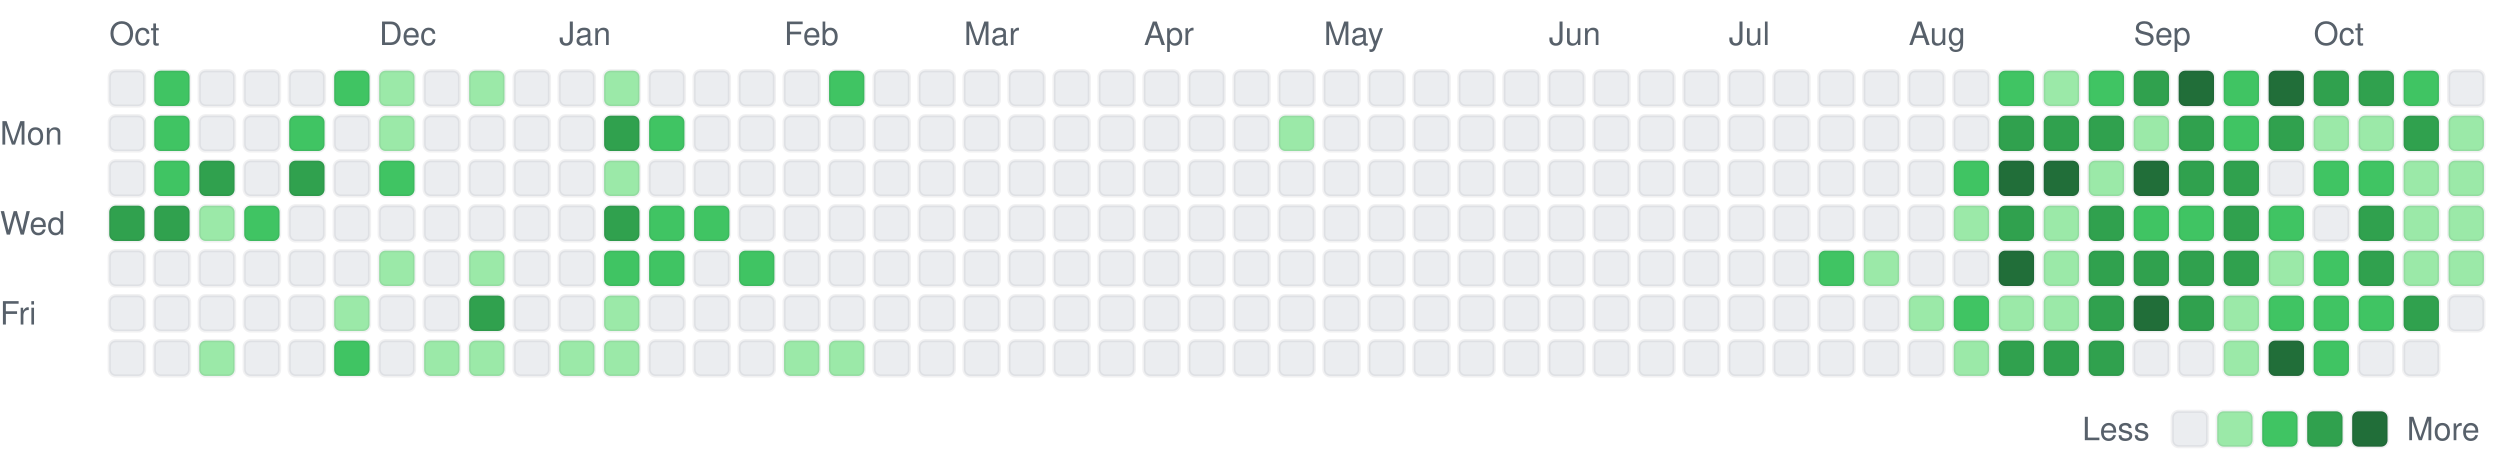
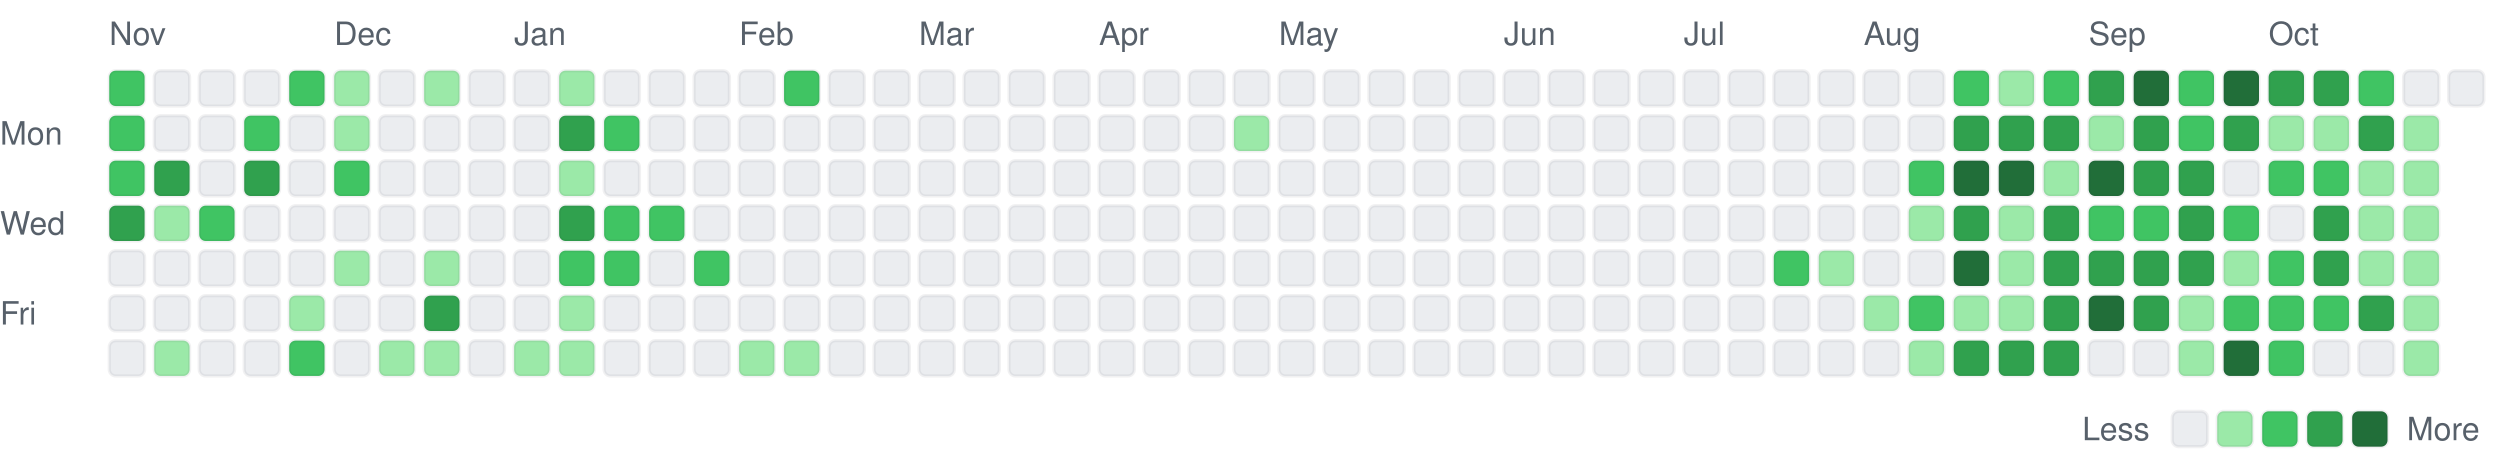
<svg xmlns="http://www.w3.org/2000/svg" width="778" height="146" viewBox="0 0 778 146" role="img" aria-label="LeetCode submissions per day, last 53 weeks">
  <style>text{font:10px -apple-system, Segoe UI, Helvetica, Arial, sans-serif;fill:#57606a}rect{rx:2px;ry:2px;stroke:rgba(27,31,35,.06);stroke-width:1px}.l0{fill:#ebedf0}.l1{fill:#9be9a8}.l2{fill:#40c463}.l3{fill:#30a14e}.l4{fill:#216e39}@media (prefers-color-scheme:dark){text{fill:#8b949e}rect{stroke:rgba(255,255,255,.05)}.l0{fill:#161b22}.l1{fill:#0e4429}.l2{fill:#006d32}.l3{fill:#26a641}.l4{fill:#39d353}}</style>
-   <text x="34" y="14">Oct</text>
-   <rect class="l0" x="34" y="22" width="11" height="11" />
-   <rect class="l0" x="34" y="36" width="11" height="11" />
-   <rect class="l0" x="34" y="50" width="11" height="11" />
+   <text x="34" y="14">Nov</text>
+   <rect class="l2" x="34" y="22" width="11" height="11" />
+   <rect class="l2" x="34" y="36" width="11" height="11" />
+   <rect class="l2" x="34" y="50" width="11" height="11" />
  <rect class="l3" x="34" y="64" width="11" height="11" />
  <rect class="l0" x="34" y="78" width="11" height="11" />
  <rect class="l0" x="34" y="92" width="11" height="11" />
  <rect class="l0" x="34" y="106" width="11" height="11" />
-   <rect class="l2" x="48" y="22" width="11" height="11" />
-   <rect class="l2" x="48" y="36" width="11" height="11" />
-   <rect class="l2" x="48" y="50" width="11" height="11" />
-   <rect class="l3" x="48" y="64" width="11" height="11" />
+   <rect class="l0" x="48" y="22" width="11" height="11" />
+   <rect class="l0" x="48" y="36" width="11" height="11" />
+   <rect class="l3" x="48" y="50" width="11" height="11" />
+   <rect class="l1" x="48" y="64" width="11" height="11" />
  <rect class="l0" x="48" y="78" width="11" height="11" />
  <rect class="l0" x="48" y="92" width="11" height="11" />
-   <rect class="l0" x="48" y="106" width="11" height="11" />
+   <rect class="l1" x="48" y="106" width="11" height="11" />
  <rect class="l0" x="62" y="22" width="11" height="11" />
  <rect class="l0" x="62" y="36" width="11" height="11" />
-   <rect class="l3" x="62" y="50" width="11" height="11" />
-   <rect class="l1" x="62" y="64" width="11" height="11" />
+   <rect class="l0" x="62" y="50" width="11" height="11" />
+   <rect class="l2" x="62" y="64" width="11" height="11" />
  <rect class="l0" x="62" y="78" width="11" height="11" />
  <rect class="l0" x="62" y="92" width="11" height="11" />
-   <rect class="l1" x="62" y="106" width="11" height="11" />
+   <rect class="l0" x="62" y="106" width="11" height="11" />
  <rect class="l0" x="76" y="22" width="11" height="11" />
-   <rect class="l0" x="76" y="36" width="11" height="11" />
-   <rect class="l0" x="76" y="50" width="11" height="11" />
-   <rect class="l2" x="76" y="64" width="11" height="11" />
+   <rect class="l2" x="76" y="36" width="11" height="11" />
+   <rect class="l3" x="76" y="50" width="11" height="11" />
+   <rect class="l0" x="76" y="64" width="11" height="11" />
  <rect class="l0" x="76" y="78" width="11" height="11" />
  <rect class="l0" x="76" y="92" width="11" height="11" />
  <rect class="l0" x="76" y="106" width="11" height="11" />
-   <rect class="l0" x="90" y="22" width="11" height="11" />
-   <rect class="l2" x="90" y="36" width="11" height="11" />
-   <rect class="l3" x="90" y="50" width="11" height="11" />
+   <rect class="l2" x="90" y="22" width="11" height="11" />
+   <rect class="l0" x="90" y="36" width="11" height="11" />
+   <rect class="l0" x="90" y="50" width="11" height="11" />
  <rect class="l0" x="90" y="64" width="11" height="11" />
  <rect class="l0" x="90" y="78" width="11" height="11" />
-   <rect class="l0" x="90" y="92" width="11" height="11" />
-   <rect class="l0" x="90" y="106" width="11" height="11" />
-   <rect class="l2" x="104" y="22" width="11" height="11" />
-   <rect class="l0" x="104" y="36" width="11" height="11" />
-   <rect class="l0" x="104" y="50" width="11" height="11" />
+   <rect class="l1" x="90" y="92" width="11" height="11" />
+   <rect class="l2" x="90" y="106" width="11" height="11" />
+   <text x="104" y="14">Dec</text>
+   <rect class="l1" x="104" y="22" width="11" height="11" />
+   <rect class="l1" x="104" y="36" width="11" height="11" />
+   <rect class="l2" x="104" y="50" width="11" height="11" />
  <rect class="l0" x="104" y="64" width="11" height="11" />
-   <rect class="l0" x="104" y="78" width="11" height="11" />
-   <rect class="l1" x="104" y="92" width="11" height="11" />
-   <rect class="l2" x="104" y="106" width="11" height="11" />
-   <text x="118" y="14">Dec</text>
-   <rect class="l1" x="118" y="22" width="11" height="11" />
-   <rect class="l1" x="118" y="36" width="11" height="11" />
-   <rect class="l2" x="118" y="50" width="11" height="11" />
+   <rect class="l1" x="104" y="78" width="11" height="11" />
+   <rect class="l0" x="104" y="92" width="11" height="11" />
+   <rect class="l0" x="104" y="106" width="11" height="11" />
+   <rect class="l0" x="118" y="22" width="11" height="11" />
+   <rect class="l0" x="118" y="36" width="11" height="11" />
+   <rect class="l0" x="118" y="50" width="11" height="11" />
  <rect class="l0" x="118" y="64" width="11" height="11" />
-   <rect class="l1" x="118" y="78" width="11" height="11" />
+   <rect class="l0" x="118" y="78" width="11" height="11" />
  <rect class="l0" x="118" y="92" width="11" height="11" />
-   <rect class="l0" x="118" y="106" width="11" height="11" />
-   <rect class="l0" x="132" y="22" width="11" height="11" />
+   <rect class="l1" x="118" y="106" width="11" height="11" />
+   <rect class="l1" x="132" y="22" width="11" height="11" />
  <rect class="l0" x="132" y="36" width="11" height="11" />
  <rect class="l0" x="132" y="50" width="11" height="11" />
  <rect class="l0" x="132" y="64" width="11" height="11" />
-   <rect class="l0" x="132" y="78" width="11" height="11" />
-   <rect class="l0" x="132" y="92" width="11" height="11" />
+   <rect class="l1" x="132" y="78" width="11" height="11" />
+   <rect class="l3" x="132" y="92" width="11" height="11" />
  <rect class="l1" x="132" y="106" width="11" height="11" />
-   <rect class="l1" x="146" y="22" width="11" height="11" />
+   <rect class="l0" x="146" y="22" width="11" height="11" />
  <rect class="l0" x="146" y="36" width="11" height="11" />
  <rect class="l0" x="146" y="50" width="11" height="11" />
  <rect class="l0" x="146" y="64" width="11" height="11" />
-   <rect class="l1" x="146" y="78" width="11" height="11" />
-   <rect class="l3" x="146" y="92" width="11" height="11" />
-   <rect class="l1" x="146" y="106" width="11" height="11" />
+   <rect class="l0" x="146" y="78" width="11" height="11" />
+   <rect class="l0" x="146" y="92" width="11" height="11" />
+   <rect class="l0" x="146" y="106" width="11" height="11" />
+   <text x="160" y="14">Jan</text>
  <rect class="l0" x="160" y="22" width="11" height="11" />
  <rect class="l0" x="160" y="36" width="11" height="11" />
  <rect class="l0" x="160" y="50" width="11" height="11" />
  <rect class="l0" x="160" y="64" width="11" height="11" />
  <rect class="l0" x="160" y="78" width="11" height="11" />
  <rect class="l0" x="160" y="92" width="11" height="11" />
-   <rect class="l0" x="160" y="106" width="11" height="11" />
-   <text x="174" y="14">Jan</text>
-   <rect class="l0" x="174" y="22" width="11" height="11" />
-   <rect class="l0" x="174" y="36" width="11" height="11" />
-   <rect class="l0" x="174" y="50" width="11" height="11" />
-   <rect class="l0" x="174" y="64" width="11" height="11" />
-   <rect class="l0" x="174" y="78" width="11" height="11" />
-   <rect class="l0" x="174" y="92" width="11" height="11" />
+   <rect class="l1" x="160" y="106" width="11" height="11" />
+   <rect class="l1" x="174" y="22" width="11" height="11" />
+   <rect class="l3" x="174" y="36" width="11" height="11" />
+   <rect class="l1" x="174" y="50" width="11" height="11" />
+   <rect class="l3" x="174" y="64" width="11" height="11" />
+   <rect class="l2" x="174" y="78" width="11" height="11" />
+   <rect class="l1" x="174" y="92" width="11" height="11" />
  <rect class="l1" x="174" y="106" width="11" height="11" />
-   <rect class="l1" x="188" y="22" width="11" height="11" />
-   <rect class="l3" x="188" y="36" width="11" height="11" />
-   <rect class="l1" x="188" y="50" width="11" height="11" />
-   <rect class="l3" x="188" y="64" width="11" height="11" />
+   <rect class="l0" x="188" y="22" width="11" height="11" />
+   <rect class="l2" x="188" y="36" width="11" height="11" />
+   <rect class="l0" x="188" y="50" width="11" height="11" />
+   <rect class="l2" x="188" y="64" width="11" height="11" />
  <rect class="l2" x="188" y="78" width="11" height="11" />
-   <rect class="l1" x="188" y="92" width="11" height="11" />
-   <rect class="l1" x="188" y="106" width="11" height="11" />
+   <rect class="l0" x="188" y="92" width="11" height="11" />
+   <rect class="l0" x="188" y="106" width="11" height="11" />
  <rect class="l0" x="202" y="22" width="11" height="11" />
-   <rect class="l2" x="202" y="36" width="11" height="11" />
+   <rect class="l0" x="202" y="36" width="11" height="11" />
  <rect class="l0" x="202" y="50" width="11" height="11" />
  <rect class="l2" x="202" y="64" width="11" height="11" />
-   <rect class="l2" x="202" y="78" width="11" height="11" />
+   <rect class="l0" x="202" y="78" width="11" height="11" />
  <rect class="l0" x="202" y="92" width="11" height="11" />
  <rect class="l0" x="202" y="106" width="11" height="11" />
  <rect class="l0" x="216" y="22" width="11" height="11" />
  <rect class="l0" x="216" y="36" width="11" height="11" />
  <rect class="l0" x="216" y="50" width="11" height="11" />
-   <rect class="l2" x="216" y="64" width="11" height="11" />
-   <rect class="l0" x="216" y="78" width="11" height="11" />
+   <rect class="l0" x="216" y="64" width="11" height="11" />
+   <rect class="l2" x="216" y="78" width="11" height="11" />
  <rect class="l0" x="216" y="92" width="11" height="11" />
  <rect class="l0" x="216" y="106" width="11" height="11" />
+   <text x="230" y="14">Feb</text>
  <rect class="l0" x="230" y="22" width="11" height="11" />
  <rect class="l0" x="230" y="36" width="11" height="11" />
  <rect class="l0" x="230" y="50" width="11" height="11" />
  <rect class="l0" x="230" y="64" width="11" height="11" />
-   <rect class="l2" x="230" y="78" width="11" height="11" />
+   <rect class="l0" x="230" y="78" width="11" height="11" />
  <rect class="l0" x="230" y="92" width="11" height="11" />
-   <rect class="l0" x="230" y="106" width="11" height="11" />
-   <text x="244" y="14">Feb</text>
-   <rect class="l0" x="244" y="22" width="11" height="11" />
+   <rect class="l1" x="230" y="106" width="11" height="11" />
+   <rect class="l2" x="244" y="22" width="11" height="11" />
  <rect class="l0" x="244" y="36" width="11" height="11" />
  <rect class="l0" x="244" y="50" width="11" height="11" />
  <rect class="l0" x="244" y="64" width="11" height="11" />
  <rect class="l0" x="244" y="78" width="11" height="11" />
  <rect class="l0" x="244" y="92" width="11" height="11" />
  <rect class="l1" x="244" y="106" width="11" height="11" />
-   <rect class="l2" x="258" y="22" width="11" height="11" />
+   <rect class="l0" x="258" y="22" width="11" height="11" />
  <rect class="l0" x="258" y="36" width="11" height="11" />
  <rect class="l0" x="258" y="50" width="11" height="11" />
  <rect class="l0" x="258" y="64" width="11" height="11" />
  <rect class="l0" x="258" y="78" width="11" height="11" />
  <rect class="l0" x="258" y="92" width="11" height="11" />
-   <rect class="l1" x="258" y="106" width="11" height="11" />
+   <rect class="l0" x="258" y="106" width="11" height="11" />
  <rect class="l0" x="272" y="22" width="11" height="11" />
  <rect class="l0" x="272" y="36" width="11" height="11" />
  <rect class="l0" x="272" y="50" width="11" height="11" />
  <rect class="l0" x="272" y="64" width="11" height="11" />
  <rect class="l0" x="272" y="78" width="11" height="11" />
  <rect class="l0" x="272" y="92" width="11" height="11" />
  <rect class="l0" x="272" y="106" width="11" height="11" />
+   <text x="286" y="14">Mar</text>
  <rect class="l0" x="286" y="22" width="11" height="11" />
  <rect class="l0" x="286" y="36" width="11" height="11" />
  <rect class="l0" x="286" y="50" width="11" height="11" />
  <rect class="l0" x="286" y="64" width="11" height="11" />
  <rect class="l0" x="286" y="78" width="11" height="11" />
  <rect class="l0" x="286" y="92" width="11" height="11" />
  <rect class="l0" x="286" y="106" width="11" height="11" />
-   <text x="300" y="14">Mar</text>
  <rect class="l0" x="300" y="22" width="11" height="11" />
  <rect class="l0" x="300" y="36" width="11" height="11" />
  <rect class="l0" x="300" y="50" width="11" height="11" />
  <rect class="l0" x="300" y="64" width="11" height="11" />
  <rect class="l0" x="300" y="78" width="11" height="11" />
  <rect class="l0" x="300" y="92" width="11" height="11" />
  <rect class="l0" x="300" y="106" width="11" height="11" />
  <rect class="l0" x="314" y="22" width="11" height="11" />
  <rect class="l0" x="314" y="36" width="11" height="11" />
  <rect class="l0" x="314" y="50" width="11" height="11" />
  <rect class="l0" x="314" y="64" width="11" height="11" />
  <rect class="l0" x="314" y="78" width="11" height="11" />
  <rect class="l0" x="314" y="92" width="11" height="11" />
  <rect class="l0" x="314" y="106" width="11" height="11" />
  <rect class="l0" x="328" y="22" width="11" height="11" />
  <rect class="l0" x="328" y="36" width="11" height="11" />
  <rect class="l0" x="328" y="50" width="11" height="11" />
  <rect class="l0" x="328" y="64" width="11" height="11" />
  <rect class="l0" x="328" y="78" width="11" height="11" />
  <rect class="l0" x="328" y="92" width="11" height="11" />
  <rect class="l0" x="328" y="106" width="11" height="11" />
+   <text x="342" y="14">Apr</text>
  <rect class="l0" x="342" y="22" width="11" height="11" />
  <rect class="l0" x="342" y="36" width="11" height="11" />
  <rect class="l0" x="342" y="50" width="11" height="11" />
  <rect class="l0" x="342" y="64" width="11" height="11" />
  <rect class="l0" x="342" y="78" width="11" height="11" />
  <rect class="l0" x="342" y="92" width="11" height="11" />
  <rect class="l0" x="342" y="106" width="11" height="11" />
-   <text x="356" y="14">Apr</text>
  <rect class="l0" x="356" y="22" width="11" height="11" />
  <rect class="l0" x="356" y="36" width="11" height="11" />
  <rect class="l0" x="356" y="50" width="11" height="11" />
  <rect class="l0" x="356" y="64" width="11" height="11" />
  <rect class="l0" x="356" y="78" width="11" height="11" />
  <rect class="l0" x="356" y="92" width="11" height="11" />
  <rect class="l0" x="356" y="106" width="11" height="11" />
  <rect class="l0" x="370" y="22" width="11" height="11" />
  <rect class="l0" x="370" y="36" width="11" height="11" />
  <rect class="l0" x="370" y="50" width="11" height="11" />
  <rect class="l0" x="370" y="64" width="11" height="11" />
  <rect class="l0" x="370" y="78" width="11" height="11" />
  <rect class="l0" x="370" y="92" width="11" height="11" />
  <rect class="l0" x="370" y="106" width="11" height="11" />
  <rect class="l0" x="384" y="22" width="11" height="11" />
-   <rect class="l0" x="384" y="36" width="11" height="11" />
+   <rect class="l1" x="384" y="36" width="11" height="11" />
  <rect class="l0" x="384" y="50" width="11" height="11" />
  <rect class="l0" x="384" y="64" width="11" height="11" />
  <rect class="l0" x="384" y="78" width="11" height="11" />
  <rect class="l0" x="384" y="92" width="11" height="11" />
  <rect class="l0" x="384" y="106" width="11" height="11" />
+   <text x="398" y="14">May</text>
  <rect class="l0" x="398" y="22" width="11" height="11" />
-   <rect class="l1" x="398" y="36" width="11" height="11" />
+   <rect class="l0" x="398" y="36" width="11" height="11" />
  <rect class="l0" x="398" y="50" width="11" height="11" />
  <rect class="l0" x="398" y="64" width="11" height="11" />
  <rect class="l0" x="398" y="78" width="11" height="11" />
  <rect class="l0" x="398" y="92" width="11" height="11" />
  <rect class="l0" x="398" y="106" width="11" height="11" />
-   <text x="412" y="14">May</text>
  <rect class="l0" x="412" y="22" width="11" height="11" />
  <rect class="l0" x="412" y="36" width="11" height="11" />
  <rect class="l0" x="412" y="50" width="11" height="11" />
  <rect class="l0" x="412" y="64" width="11" height="11" />
  <rect class="l0" x="412" y="78" width="11" height="11" />
  <rect class="l0" x="412" y="92" width="11" height="11" />
  <rect class="l0" x="412" y="106" width="11" height="11" />
  <rect class="l0" x="426" y="22" width="11" height="11" />
  <rect class="l0" x="426" y="36" width="11" height="11" />
  <rect class="l0" x="426" y="50" width="11" height="11" />
  <rect class="l0" x="426" y="64" width="11" height="11" />
  <rect class="l0" x="426" y="78" width="11" height="11" />
  <rect class="l0" x="426" y="92" width="11" height="11" />
  <rect class="l0" x="426" y="106" width="11" height="11" />
  <rect class="l0" x="440" y="22" width="11" height="11" />
  <rect class="l0" x="440" y="36" width="11" height="11" />
  <rect class="l0" x="440" y="50" width="11" height="11" />
  <rect class="l0" x="440" y="64" width="11" height="11" />
  <rect class="l0" x="440" y="78" width="11" height="11" />
  <rect class="l0" x="440" y="92" width="11" height="11" />
  <rect class="l0" x="440" y="106" width="11" height="11" />
  <rect class="l0" x="454" y="22" width="11" height="11" />
  <rect class="l0" x="454" y="36" width="11" height="11" />
  <rect class="l0" x="454" y="50" width="11" height="11" />
  <rect class="l0" x="454" y="64" width="11" height="11" />
  <rect class="l0" x="454" y="78" width="11" height="11" />
  <rect class="l0" x="454" y="92" width="11" height="11" />
  <rect class="l0" x="454" y="106" width="11" height="11" />
+   <text x="468" y="14">Jun</text>
  <rect class="l0" x="468" y="22" width="11" height="11" />
  <rect class="l0" x="468" y="36" width="11" height="11" />
  <rect class="l0" x="468" y="50" width="11" height="11" />
  <rect class="l0" x="468" y="64" width="11" height="11" />
  <rect class="l0" x="468" y="78" width="11" height="11" />
  <rect class="l0" x="468" y="92" width="11" height="11" />
  <rect class="l0" x="468" y="106" width="11" height="11" />
-   <text x="482" y="14">Jun</text>
  <rect class="l0" x="482" y="22" width="11" height="11" />
  <rect class="l0" x="482" y="36" width="11" height="11" />
  <rect class="l0" x="482" y="50" width="11" height="11" />
  <rect class="l0" x="482" y="64" width="11" height="11" />
  <rect class="l0" x="482" y="78" width="11" height="11" />
  <rect class="l0" x="482" y="92" width="11" height="11" />
  <rect class="l0" x="482" y="106" width="11" height="11" />
  <rect class="l0" x="496" y="22" width="11" height="11" />
  <rect class="l0" x="496" y="36" width="11" height="11" />
  <rect class="l0" x="496" y="50" width="11" height="11" />
  <rect class="l0" x="496" y="64" width="11" height="11" />
  <rect class="l0" x="496" y="78" width="11" height="11" />
  <rect class="l0" x="496" y="92" width="11" height="11" />
  <rect class="l0" x="496" y="106" width="11" height="11" />
  <rect class="l0" x="510" y="22" width="11" height="11" />
  <rect class="l0" x="510" y="36" width="11" height="11" />
  <rect class="l0" x="510" y="50" width="11" height="11" />
  <rect class="l0" x="510" y="64" width="11" height="11" />
  <rect class="l0" x="510" y="78" width="11" height="11" />
  <rect class="l0" x="510" y="92" width="11" height="11" />
  <rect class="l0" x="510" y="106" width="11" height="11" />
+   <text x="524" y="14">Jul</text>
  <rect class="l0" x="524" y="22" width="11" height="11" />
  <rect class="l0" x="524" y="36" width="11" height="11" />
  <rect class="l0" x="524" y="50" width="11" height="11" />
  <rect class="l0" x="524" y="64" width="11" height="11" />
  <rect class="l0" x="524" y="78" width="11" height="11" />
  <rect class="l0" x="524" y="92" width="11" height="11" />
  <rect class="l0" x="524" y="106" width="11" height="11" />
-   <text x="538" y="14">Jul</text>
  <rect class="l0" x="538" y="22" width="11" height="11" />
  <rect class="l0" x="538" y="36" width="11" height="11" />
  <rect class="l0" x="538" y="50" width="11" height="11" />
  <rect class="l0" x="538" y="64" width="11" height="11" />
  <rect class="l0" x="538" y="78" width="11" height="11" />
  <rect class="l0" x="538" y="92" width="11" height="11" />
  <rect class="l0" x="538" y="106" width="11" height="11" />
  <rect class="l0" x="552" y="22" width="11" height="11" />
  <rect class="l0" x="552" y="36" width="11" height="11" />
  <rect class="l0" x="552" y="50" width="11" height="11" />
  <rect class="l0" x="552" y="64" width="11" height="11" />
-   <rect class="l0" x="552" y="78" width="11" height="11" />
+   <rect class="l2" x="552" y="78" width="11" height="11" />
  <rect class="l0" x="552" y="92" width="11" height="11" />
  <rect class="l0" x="552" y="106" width="11" height="11" />
  <rect class="l0" x="566" y="22" width="11" height="11" />
  <rect class="l0" x="566" y="36" width="11" height="11" />
  <rect class="l0" x="566" y="50" width="11" height="11" />
  <rect class="l0" x="566" y="64" width="11" height="11" />
-   <rect class="l2" x="566" y="78" width="11" height="11" />
+   <rect class="l1" x="566" y="78" width="11" height="11" />
  <rect class="l0" x="566" y="92" width="11" height="11" />
  <rect class="l0" x="566" y="106" width="11" height="11" />
+   <text x="580" y="14">Aug</text>
  <rect class="l0" x="580" y="22" width="11" height="11" />
  <rect class="l0" x="580" y="36" width="11" height="11" />
  <rect class="l0" x="580" y="50" width="11" height="11" />
  <rect class="l0" x="580" y="64" width="11" height="11" />
-   <rect class="l1" x="580" y="78" width="11" height="11" />
-   <rect class="l0" x="580" y="92" width="11" height="11" />
+   <rect class="l0" x="580" y="78" width="11" height="11" />
+   <rect class="l1" x="580" y="92" width="11" height="11" />
  <rect class="l0" x="580" y="106" width="11" height="11" />
-   <text x="594" y="14">Aug</text>
  <rect class="l0" x="594" y="22" width="11" height="11" />
  <rect class="l0" x="594" y="36" width="11" height="11" />
-   <rect class="l0" x="594" y="50" width="11" height="11" />
-   <rect class="l0" x="594" y="64" width="11" height="11" />
+   <rect class="l2" x="594" y="50" width="11" height="11" />
+   <rect class="l1" x="594" y="64" width="11" height="11" />
  <rect class="l0" x="594" y="78" width="11" height="11" />
-   <rect class="l1" x="594" y="92" width="11" height="11" />
-   <rect class="l0" x="594" y="106" width="11" height="11" />
-   <rect class="l0" x="608" y="22" width="11" height="11" />
-   <rect class="l0" x="608" y="36" width="11" height="11" />
-   <rect class="l2" x="608" y="50" width="11" height="11" />
-   <rect class="l1" x="608" y="64" width="11" height="11" />
-   <rect class="l0" x="608" y="78" width="11" height="11" />
-   <rect class="l2" x="608" y="92" width="11" height="11" />
-   <rect class="l1" x="608" y="106" width="11" height="11" />
-   <rect class="l2" x="622" y="22" width="11" height="11" />
+   <rect class="l2" x="594" y="92" width="11" height="11" />
+   <rect class="l1" x="594" y="106" width="11" height="11" />
+   <rect class="l2" x="608" y="22" width="11" height="11" />
+   <rect class="l3" x="608" y="36" width="11" height="11" />
+   <rect class="l4" x="608" y="50" width="11" height="11" />
+   <rect class="l3" x="608" y="64" width="11" height="11" />
+   <rect class="l4" x="608" y="78" width="11" height="11" />
+   <rect class="l1" x="608" y="92" width="11" height="11" />
+   <rect class="l3" x="608" y="106" width="11" height="11" />
+   <rect class="l1" x="622" y="22" width="11" height="11" />
  <rect class="l3" x="622" y="36" width="11" height="11" />
  <rect class="l4" x="622" y="50" width="11" height="11" />
-   <rect class="l3" x="622" y="64" width="11" height="11" />
-   <rect class="l4" x="622" y="78" width="11" height="11" />
+   <rect class="l1" x="622" y="64" width="11" height="11" />
+   <rect class="l1" x="622" y="78" width="11" height="11" />
  <rect class="l1" x="622" y="92" width="11" height="11" />
  <rect class="l3" x="622" y="106" width="11" height="11" />
-   <rect class="l1" x="636" y="22" width="11" height="11" />
+   <rect class="l2" x="636" y="22" width="11" height="11" />
  <rect class="l3" x="636" y="36" width="11" height="11" />
-   <rect class="l4" x="636" y="50" width="11" height="11" />
-   <rect class="l1" x="636" y="64" width="11" height="11" />
-   <rect class="l1" x="636" y="78" width="11" height="11" />
-   <rect class="l1" x="636" y="92" width="11" height="11" />
+   <rect class="l1" x="636" y="50" width="11" height="11" />
+   <rect class="l3" x="636" y="64" width="11" height="11" />
+   <rect class="l3" x="636" y="78" width="11" height="11" />
+   <rect class="l3" x="636" y="92" width="11" height="11" />
  <rect class="l3" x="636" y="106" width="11" height="11" />
-   <rect class="l2" x="650" y="22" width="11" height="11" />
-   <rect class="l3" x="650" y="36" width="11" height="11" />
-   <rect class="l1" x="650" y="50" width="11" height="11" />
-   <rect class="l3" x="650" y="64" width="11" height="11" />
+   <text x="650" y="14">Sep</text>
+   <rect class="l3" x="650" y="22" width="11" height="11" />
+   <rect class="l1" x="650" y="36" width="11" height="11" />
+   <rect class="l4" x="650" y="50" width="11" height="11" />
+   <rect class="l2" x="650" y="64" width="11" height="11" />
  <rect class="l3" x="650" y="78" width="11" height="11" />
-   <rect class="l3" x="650" y="92" width="11" height="11" />
-   <rect class="l3" x="650" y="106" width="11" height="11" />
-   <text x="664" y="14">Sep</text>
-   <rect class="l3" x="664" y="22" width="11" height="11" />
-   <rect class="l1" x="664" y="36" width="11" height="11" />
-   <rect class="l4" x="664" y="50" width="11" height="11" />
+   <rect class="l4" x="650" y="92" width="11" height="11" />
+   <rect class="l0" x="650" y="106" width="11" height="11" />
+   <rect class="l4" x="664" y="22" width="11" height="11" />
+   <rect class="l3" x="664" y="36" width="11" height="11" />
+   <rect class="l3" x="664" y="50" width="11" height="11" />
  <rect class="l2" x="664" y="64" width="11" height="11" />
  <rect class="l3" x="664" y="78" width="11" height="11" />
-   <rect class="l4" x="664" y="92" width="11" height="11" />
+   <rect class="l3" x="664" y="92" width="11" height="11" />
  <rect class="l0" x="664" y="106" width="11" height="11" />
-   <rect class="l4" x="678" y="22" width="11" height="11" />
-   <rect class="l3" x="678" y="36" width="11" height="11" />
+   <rect class="l2" x="678" y="22" width="11" height="11" />
+   <rect class="l2" x="678" y="36" width="11" height="11" />
  <rect class="l3" x="678" y="50" width="11" height="11" />
-   <rect class="l2" x="678" y="64" width="11" height="11" />
+   <rect class="l3" x="678" y="64" width="11" height="11" />
  <rect class="l3" x="678" y="78" width="11" height="11" />
-   <rect class="l3" x="678" y="92" width="11" height="11" />
-   <rect class="l0" x="678" y="106" width="11" height="11" />
-   <rect class="l2" x="692" y="22" width="11" height="11" />
-   <rect class="l2" x="692" y="36" width="11" height="11" />
-   <rect class="l3" x="692" y="50" width="11" height="11" />
-   <rect class="l3" x="692" y="64" width="11" height="11" />
-   <rect class="l3" x="692" y="78" width="11" height="11" />
-   <rect class="l1" x="692" y="92" width="11" height="11" />
-   <rect class="l1" x="692" y="106" width="11" height="11" />
-   <rect class="l4" x="706" y="22" width="11" height="11" />
-   <rect class="l3" x="706" y="36" width="11" height="11" />
-   <rect class="l0" x="706" y="50" width="11" height="11" />
-   <rect class="l2" x="706" y="64" width="11" height="11" />
-   <rect class="l1" x="706" y="78" width="11" height="11" />
+   <rect class="l1" x="678" y="92" width="11" height="11" />
+   <rect class="l1" x="678" y="106" width="11" height="11" />
+   <rect class="l4" x="692" y="22" width="11" height="11" />
+   <rect class="l3" x="692" y="36" width="11" height="11" />
+   <rect class="l0" x="692" y="50" width="11" height="11" />
+   <rect class="l2" x="692" y="64" width="11" height="11" />
+   <rect class="l1" x="692" y="78" width="11" height="11" />
+   <rect class="l2" x="692" y="92" width="11" height="11" />
+   <rect class="l4" x="692" y="106" width="11" height="11" />
+   <text x="706" y="14">Oct</text>
+   <rect class="l3" x="706" y="22" width="11" height="11" />
+   <rect class="l1" x="706" y="36" width="11" height="11" />
+   <rect class="l2" x="706" y="50" width="11" height="11" />
+   <rect class="l0" x="706" y="64" width="11" height="11" />
+   <rect class="l2" x="706" y="78" width="11" height="11" />
  <rect class="l2" x="706" y="92" width="11" height="11" />
-   <rect class="l4" x="706" y="106" width="11" height="11" />
-   <text x="720" y="14">Oct</text>
+   <rect class="l2" x="706" y="106" width="11" height="11" />
  <rect class="l3" x="720" y="22" width="11" height="11" />
  <rect class="l1" x="720" y="36" width="11" height="11" />
  <rect class="l2" x="720" y="50" width="11" height="11" />
-   <rect class="l0" x="720" y="64" width="11" height="11" />
-   <rect class="l2" x="720" y="78" width="11" height="11" />
+   <rect class="l3" x="720" y="64" width="11" height="11" />
+   <rect class="l3" x="720" y="78" width="11" height="11" />
  <rect class="l2" x="720" y="92" width="11" height="11" />
-   <rect class="l2" x="720" y="106" width="11" height="11" />
-   <rect class="l3" x="734" y="22" width="11" height="11" />
-   <rect class="l1" x="734" y="36" width="11" height="11" />
-   <rect class="l2" x="734" y="50" width="11" height="11" />
-   <rect class="l3" x="734" y="64" width="11" height="11" />
-   <rect class="l3" x="734" y="78" width="11" height="11" />
-   <rect class="l2" x="734" y="92" width="11" height="11" />
+   <rect class="l0" x="720" y="106" width="11" height="11" />
+   <rect class="l2" x="734" y="22" width="11" height="11" />
+   <rect class="l3" x="734" y="36" width="11" height="11" />
+   <rect class="l1" x="734" y="50" width="11" height="11" />
+   <rect class="l1" x="734" y="64" width="11" height="11" />
+   <rect class="l1" x="734" y="78" width="11" height="11" />
+   <rect class="l3" x="734" y="92" width="11" height="11" />
  <rect class="l0" x="734" y="106" width="11" height="11" />
-   <rect class="l2" x="748" y="22" width="11" height="11" />
-   <rect class="l3" x="748" y="36" width="11" height="11" />
+   <rect class="l0" x="748" y="22" width="11" height="11" />
+   <rect class="l1" x="748" y="36" width="11" height="11" />
  <rect class="l1" x="748" y="50" width="11" height="11" />
  <rect class="l1" x="748" y="64" width="11" height="11" />
  <rect class="l1" x="748" y="78" width="11" height="11" />
-   <rect class="l3" x="748" y="92" width="11" height="11" />
-   <rect class="l0" x="748" y="106" width="11" height="11" />
+   <rect class="l1" x="748" y="92" width="11" height="11" />
+   <rect class="l1" x="748" y="106" width="11" height="11" />
  <rect class="l0" x="762" y="22" width="11" height="11" />
-   <rect class="l1" x="762" y="36" width="11" height="11" />
-   <rect class="l1" x="762" y="50" width="11" height="11" />
-   <rect class="l1" x="762" y="64" width="11" height="11" />
-   <rect class="l1" x="762" y="78" width="11" height="11" />
-   <rect class="l0" x="762" y="92" width="11" height="11" />
  <text x="0" y="45">Mon</text>
  <text x="0" y="73">Wed</text>
  <text x="0" y="101">Fri</text>
  <text x="648" y="137">Less</text>
  <rect class="l0" x="676" y="128" width="11" height="11" />
  <rect class="l1" x="690" y="128" width="11" height="11" />
  <rect class="l2" x="704" y="128" width="11" height="11" />
  <rect class="l3" x="718" y="128" width="11" height="11" />
  <rect class="l4" x="732" y="128" width="11" height="11" />
  <text x="749" y="137">More</text>
</svg>
